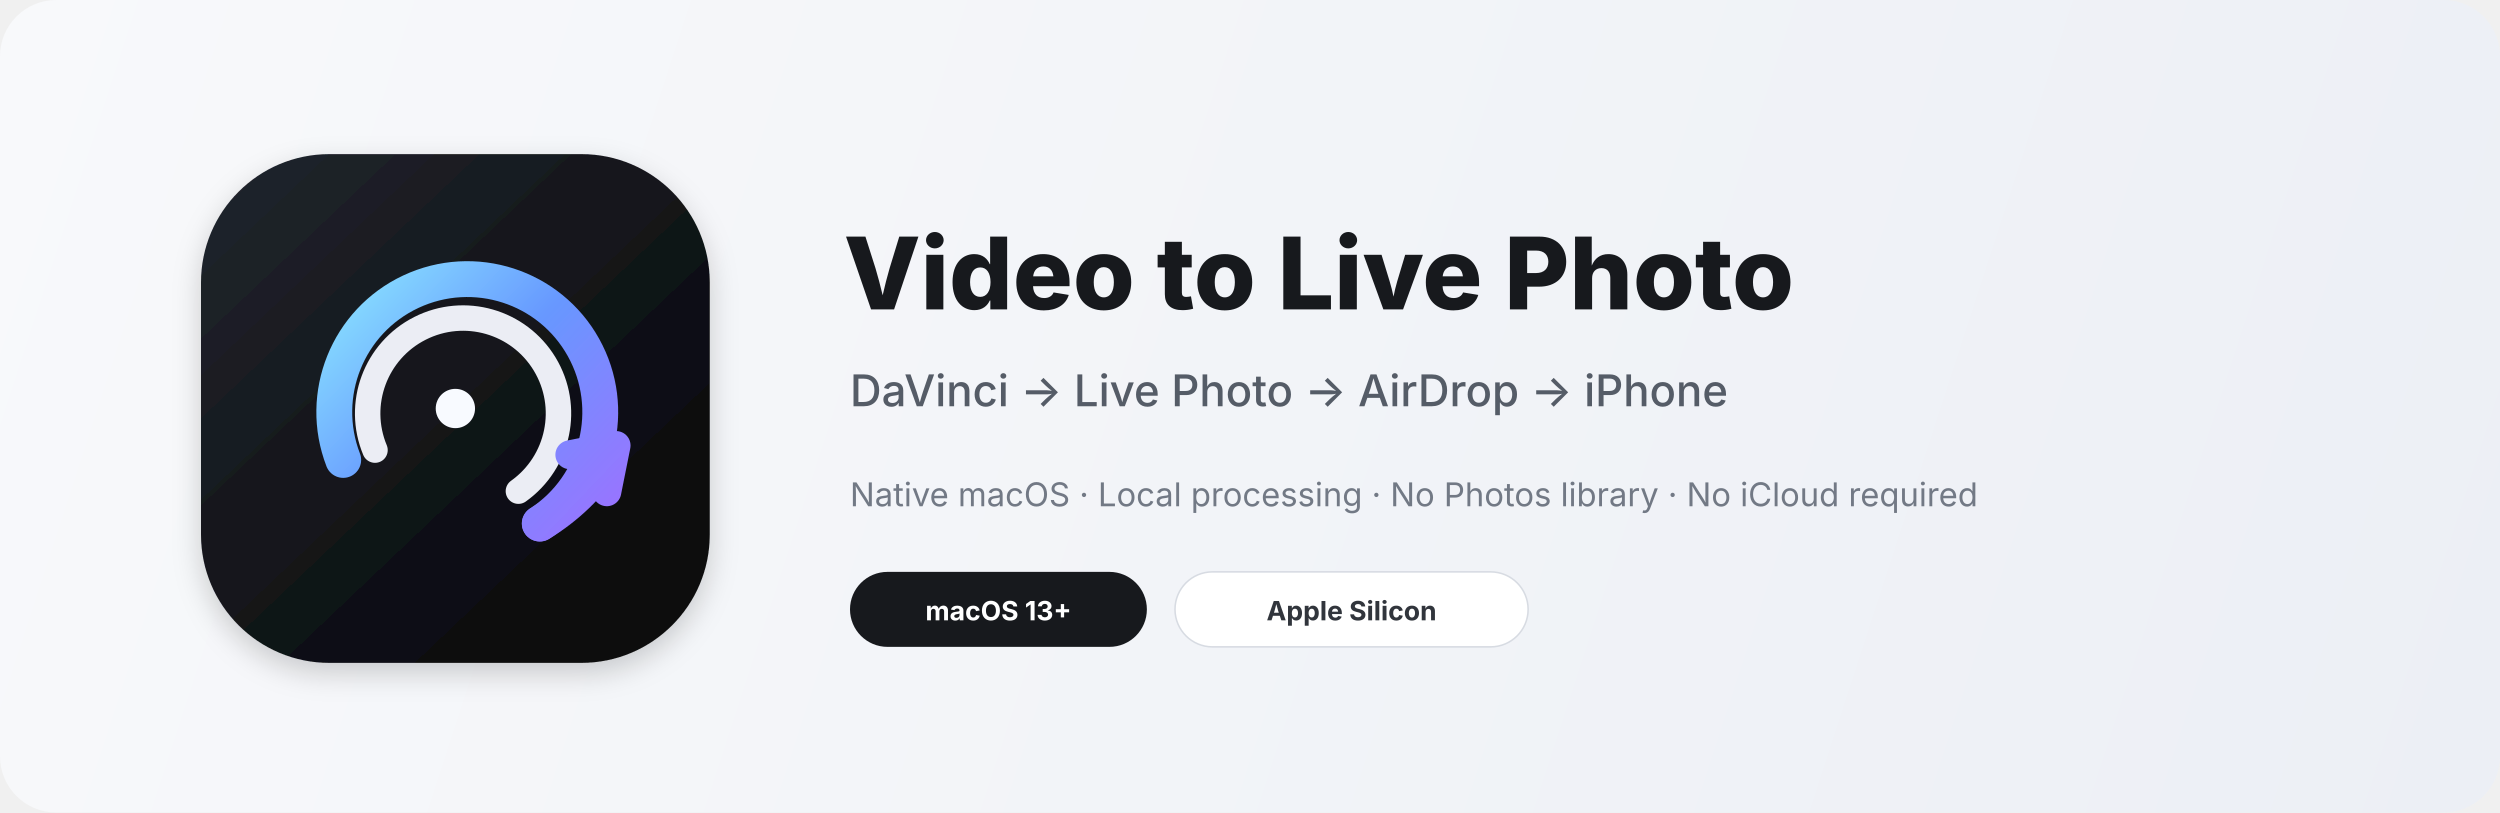
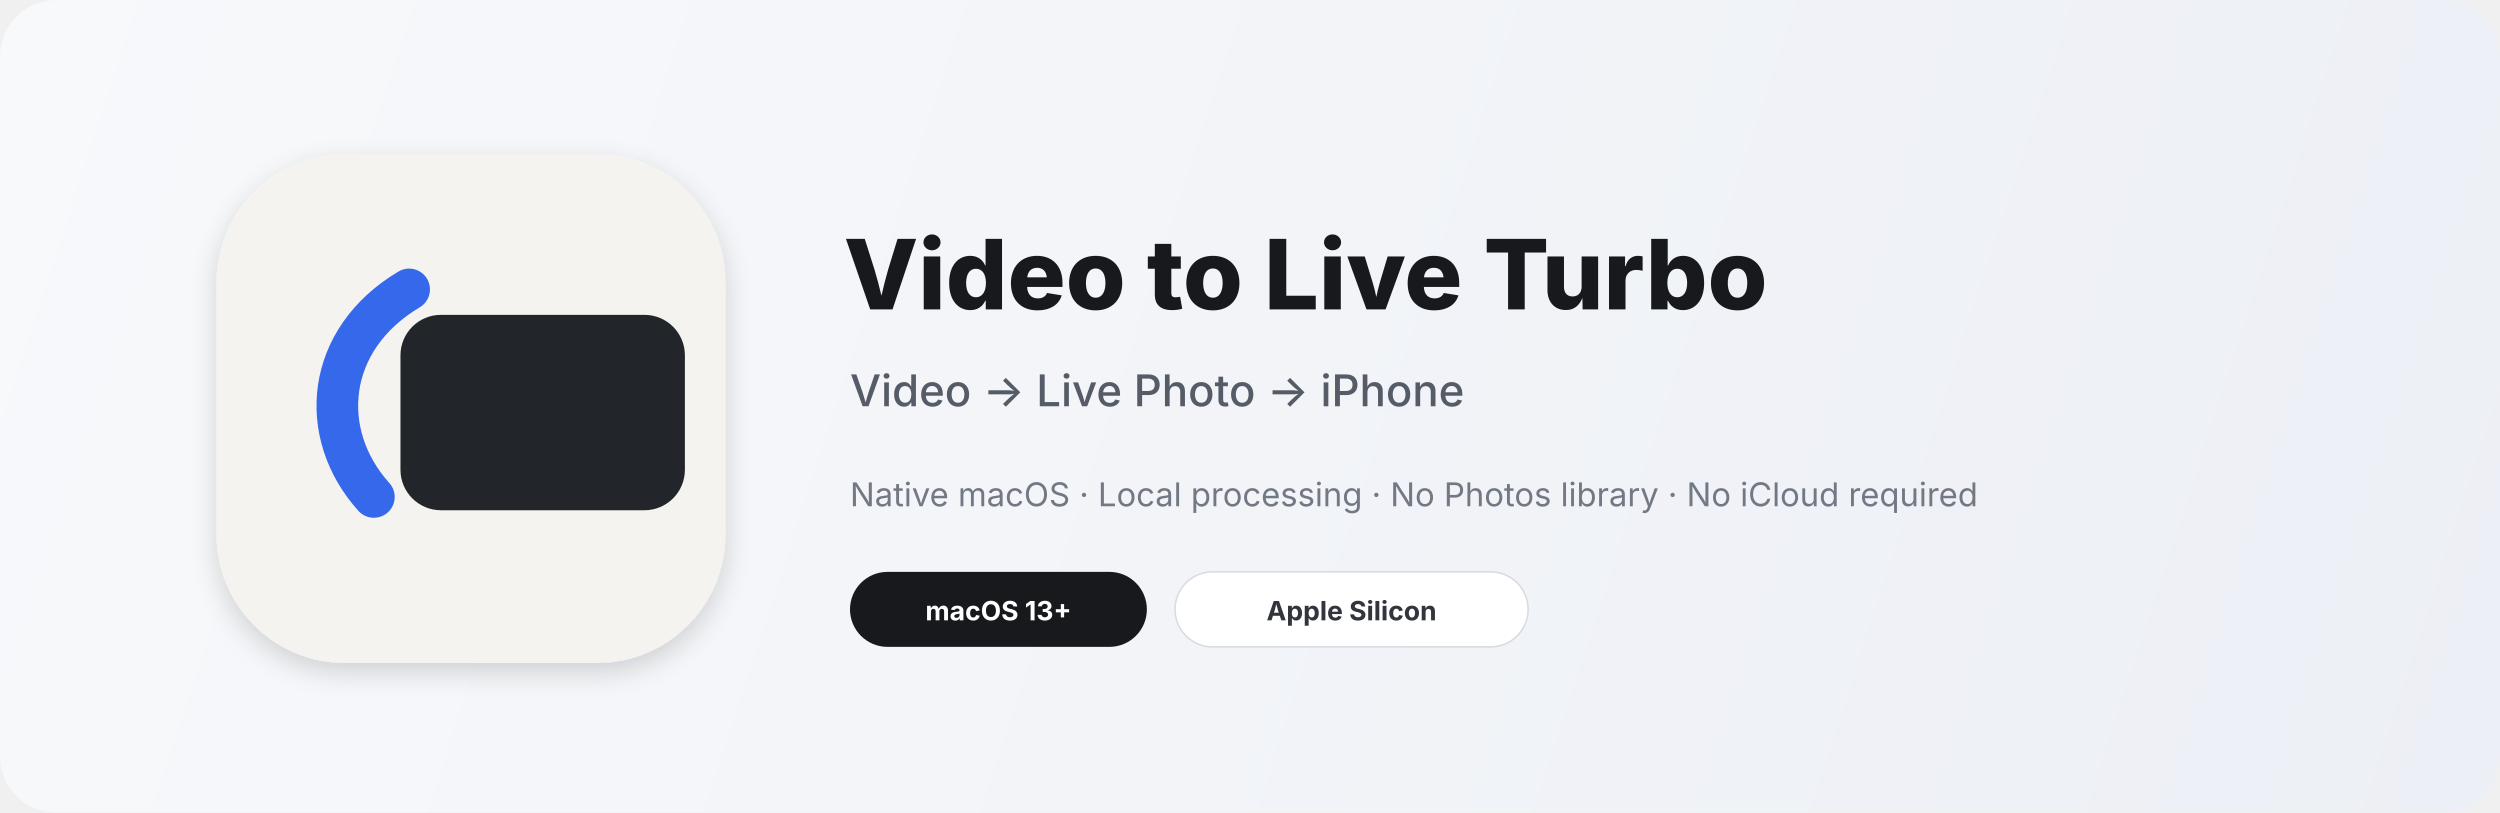
<svg xmlns="http://www.w3.org/2000/svg" width="1600" height="520" viewBox="0 0 1600 520">
  <defs>
    <linearGradient id="panel" x1="0" y1="0" x2="1600" y2="520" gradientUnits="userSpaceOnUse">
      <stop stop-color="#F8F9FB" />
      <stop offset="1" stop-color="#ECEFF5" />
    </linearGradient>
-     <linearGradient id="iconbg" x1="132" y1="118" x2="874" y2="900" gradientUnits="userSpaceOnUse">
-       <stop offset="0" stop-color="#20242B" />
-       <stop offset=".55" stop-color="#111318" />
-       <stop offset="1" stop-color="#07080A" />
-     </linearGradient>
-     <linearGradient id="ring" x1="280" y1="300" x2="754" y2="750" gradientUnits="userSpaceOnUse">
-       <stop offset="0" stop-color="#8BE7FF" />
-       <stop offset=".48" stop-color="#6798FF" />
-       <stop offset="1" stop-color="#9B72FF" />
-     </linearGradient>
-     <filter id="shadow" x="-30%" y="-30%" width="160%" height="160%">
-       <feDropShadow dx="0" dy="18" stdDeviation="24" flood-opacity=".18" />
+     <filter id="shadow" x="-30%" y="-30%" width="160%" height="170%">
+       <feDropShadow dx="0" dy="16" stdDeviation="22" flood-opacity=".16" />
    </filter>
  </defs>
  <rect width="1600" height="520" rx="36" fill="url(#panel)" />
-   <g transform="translate(102 72) scale(.37)" filter="url(#shadow)">
-     <rect x="72" y="72" width="880" height="880" rx="222" fill="url(#iconbg)" />
-     <path d="M318 601 A230 230 0 1 1 658 711" fill="none" stroke="url(#ring)" stroke-width="62" stroke-linecap="round" />
-     <path d="M373 584 A165 165 0 1 1 621 655" fill="none" stroke="#F6F8FF" stroke-opacity=".95" stroke-width="44" stroke-linecap="round" />
-     <circle cx="512" cy="512" r="34" fill="#F8FAFF" />
-     <path d="M658 711 C704 683 744 645 772 601" fill="none" stroke="url(#ring)" stroke-width="62" stroke-linecap="round" />
-     <path d="M710 592 L790 576 L774 656" fill="none" stroke="url(#ring)" stroke-width="50" stroke-linecap="round" stroke-linejoin="round" />
+   <g transform="translate(112 72) scale(.37)" filter="url(#shadow)">
+     <rect x="72" y="72" width="880" height="880" rx="222" fill="#F4F3EF" />
+     <path d="M344 665 C245 555 260 392 405 306" fill="none" stroke="#3467EB" stroke-width="72" stroke-linecap="round" />
+     <rect x="390" y="350" width="492" height="338" rx="70" fill="#24272B" />
  </g>
  <g font-family="-apple-system,BlinkMacSystemFont,'Segoe UI',sans-serif" fill="#17191D">
-     <text x="540" y="198" font-size="64" font-weight="760">Video to Live Photo</text>
-     <text x="544" y="260" font-size="28" font-weight="520" fill="#555C67">DaVinci → Live Photo → AirDrop → iPhone</text>
+     <text x="540" y="198" font-size="62" font-weight="760">Video to Live Turbo</text>
+     <text x="544" y="260" font-size="28" font-weight="520" fill="#555C67">Video → Live Photo → iPhone</text>
    <text x="544" y="324" font-size="21" fill="#727985">Native macOS · Local processing · No Photos library · No iCloud required</text>
    <g transform="translate(544 366)">
      <rect width="190" height="48" rx="24" fill="#17191D" />
      <text x="95" y="31" text-anchor="middle" font-size="17" font-weight="650" fill="#FFFFFF">macOS 13+</text>
      <rect x="208" width="226" height="48" rx="24" fill="#FFFFFF" stroke="#D7DBE2" />
      <text x="321" y="31" text-anchor="middle" font-size="17" font-weight="650" fill="#31353C">Apple Silicon</text>
    </g>
  </g>
</svg>
